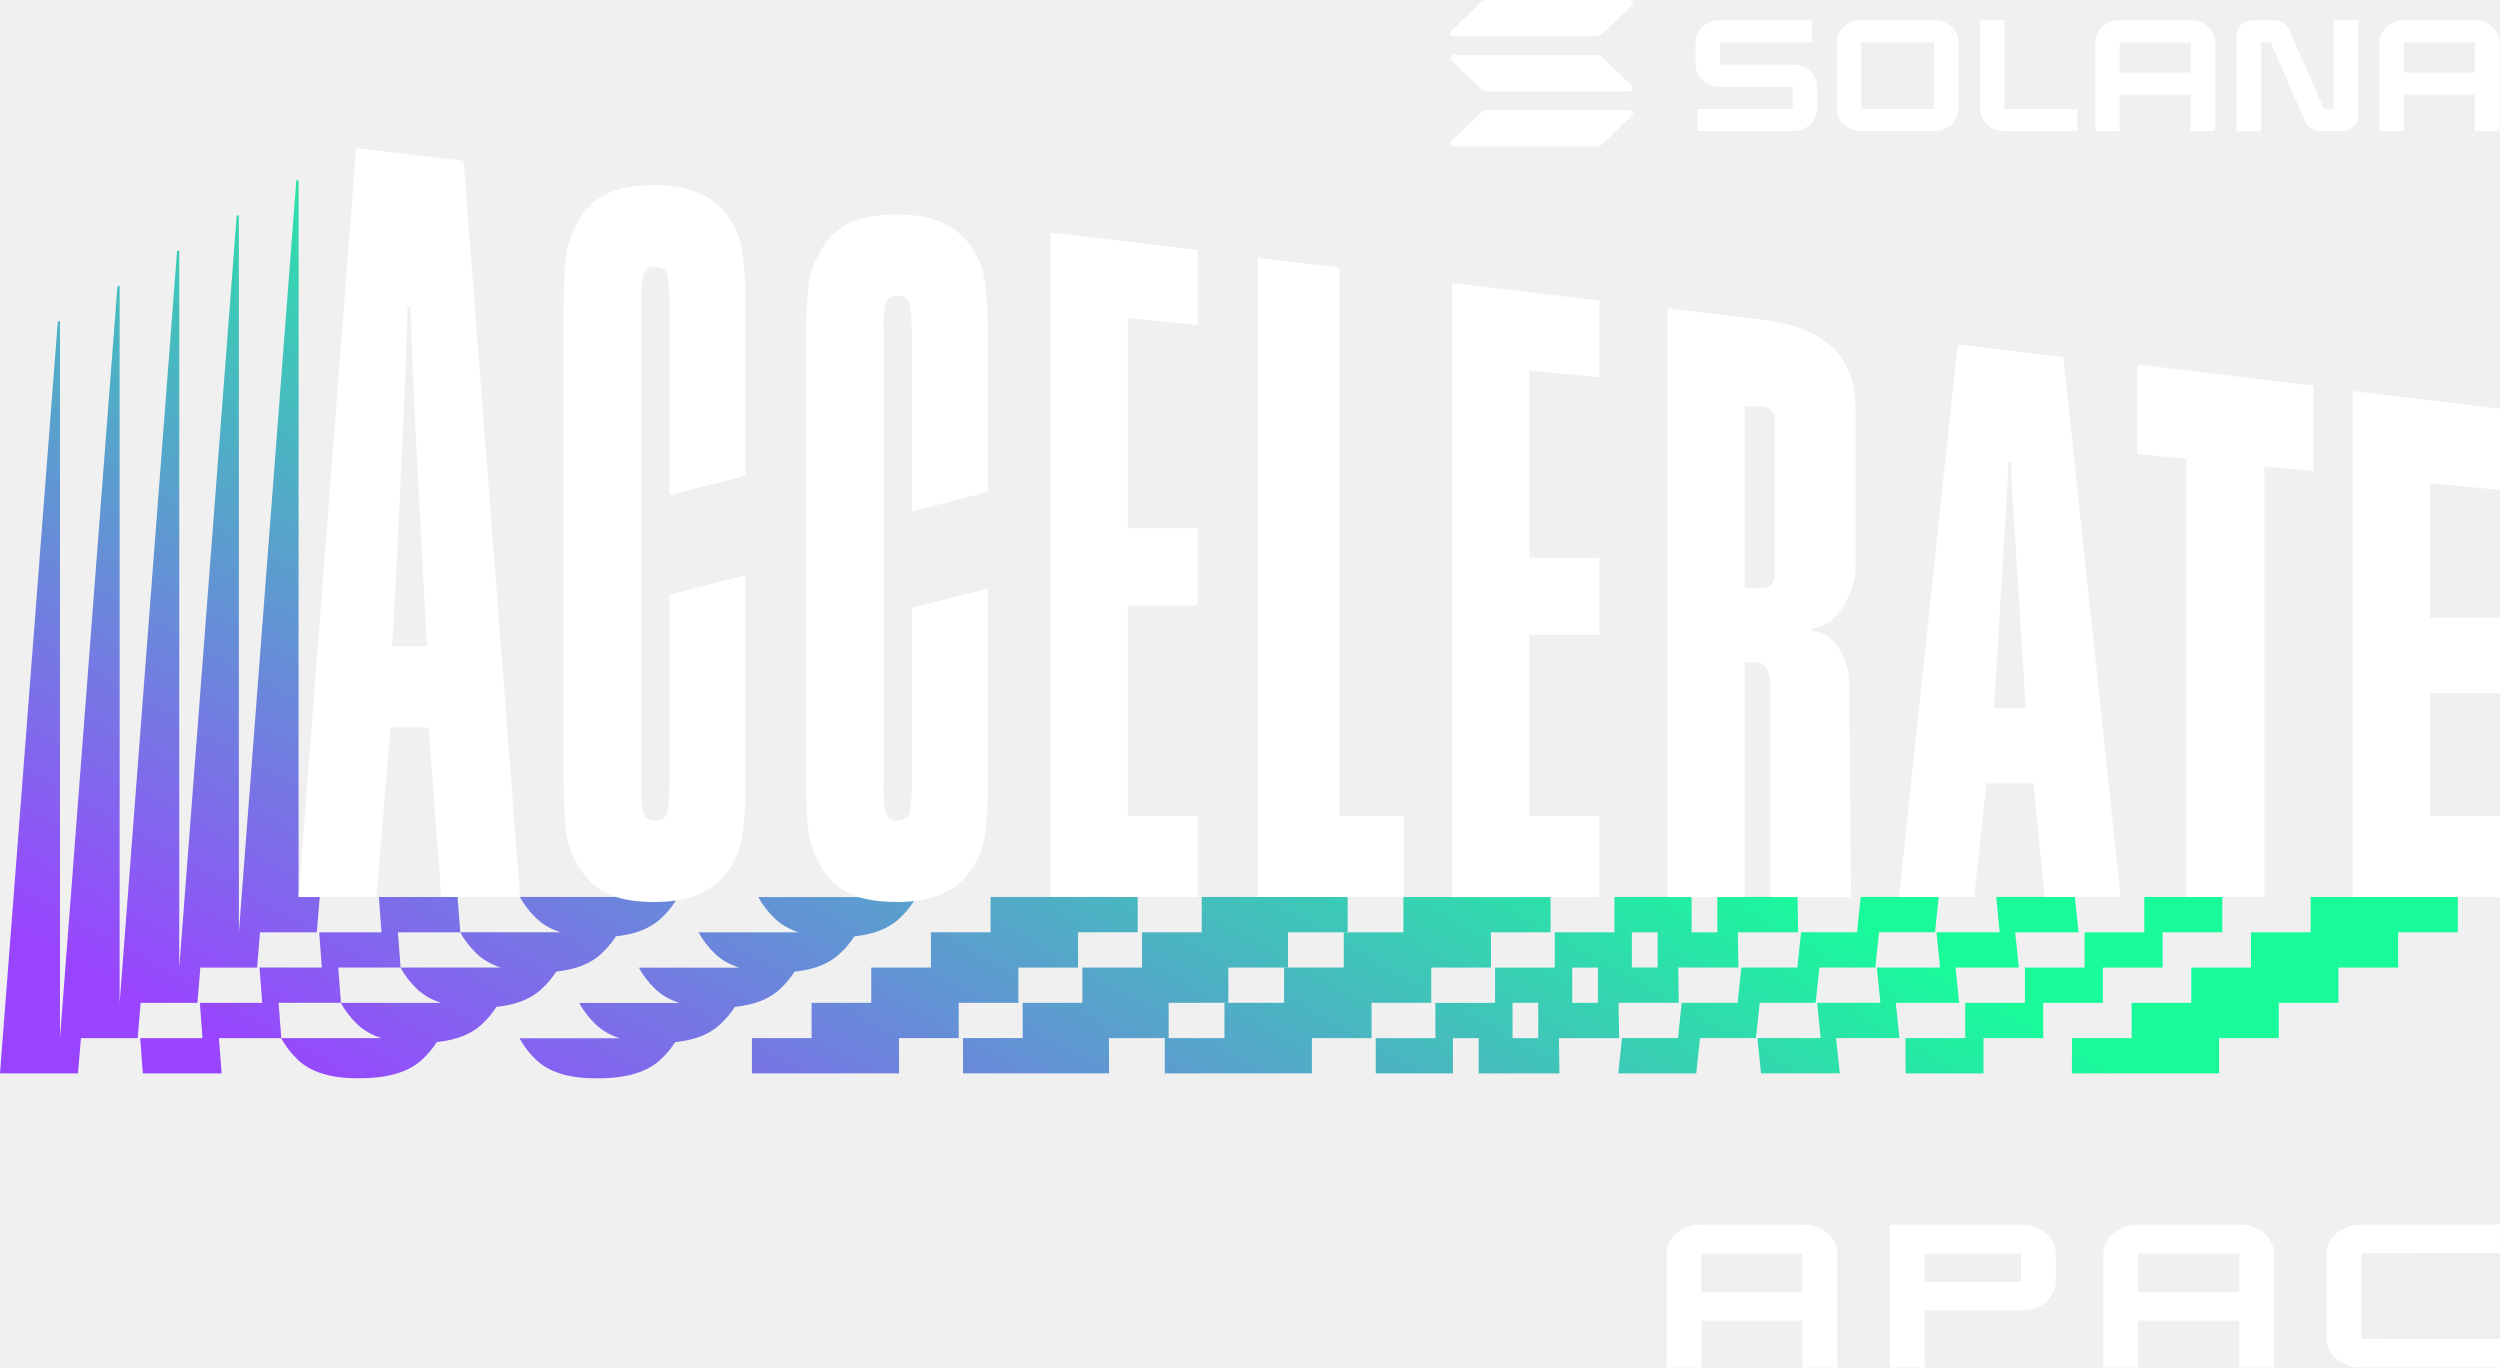
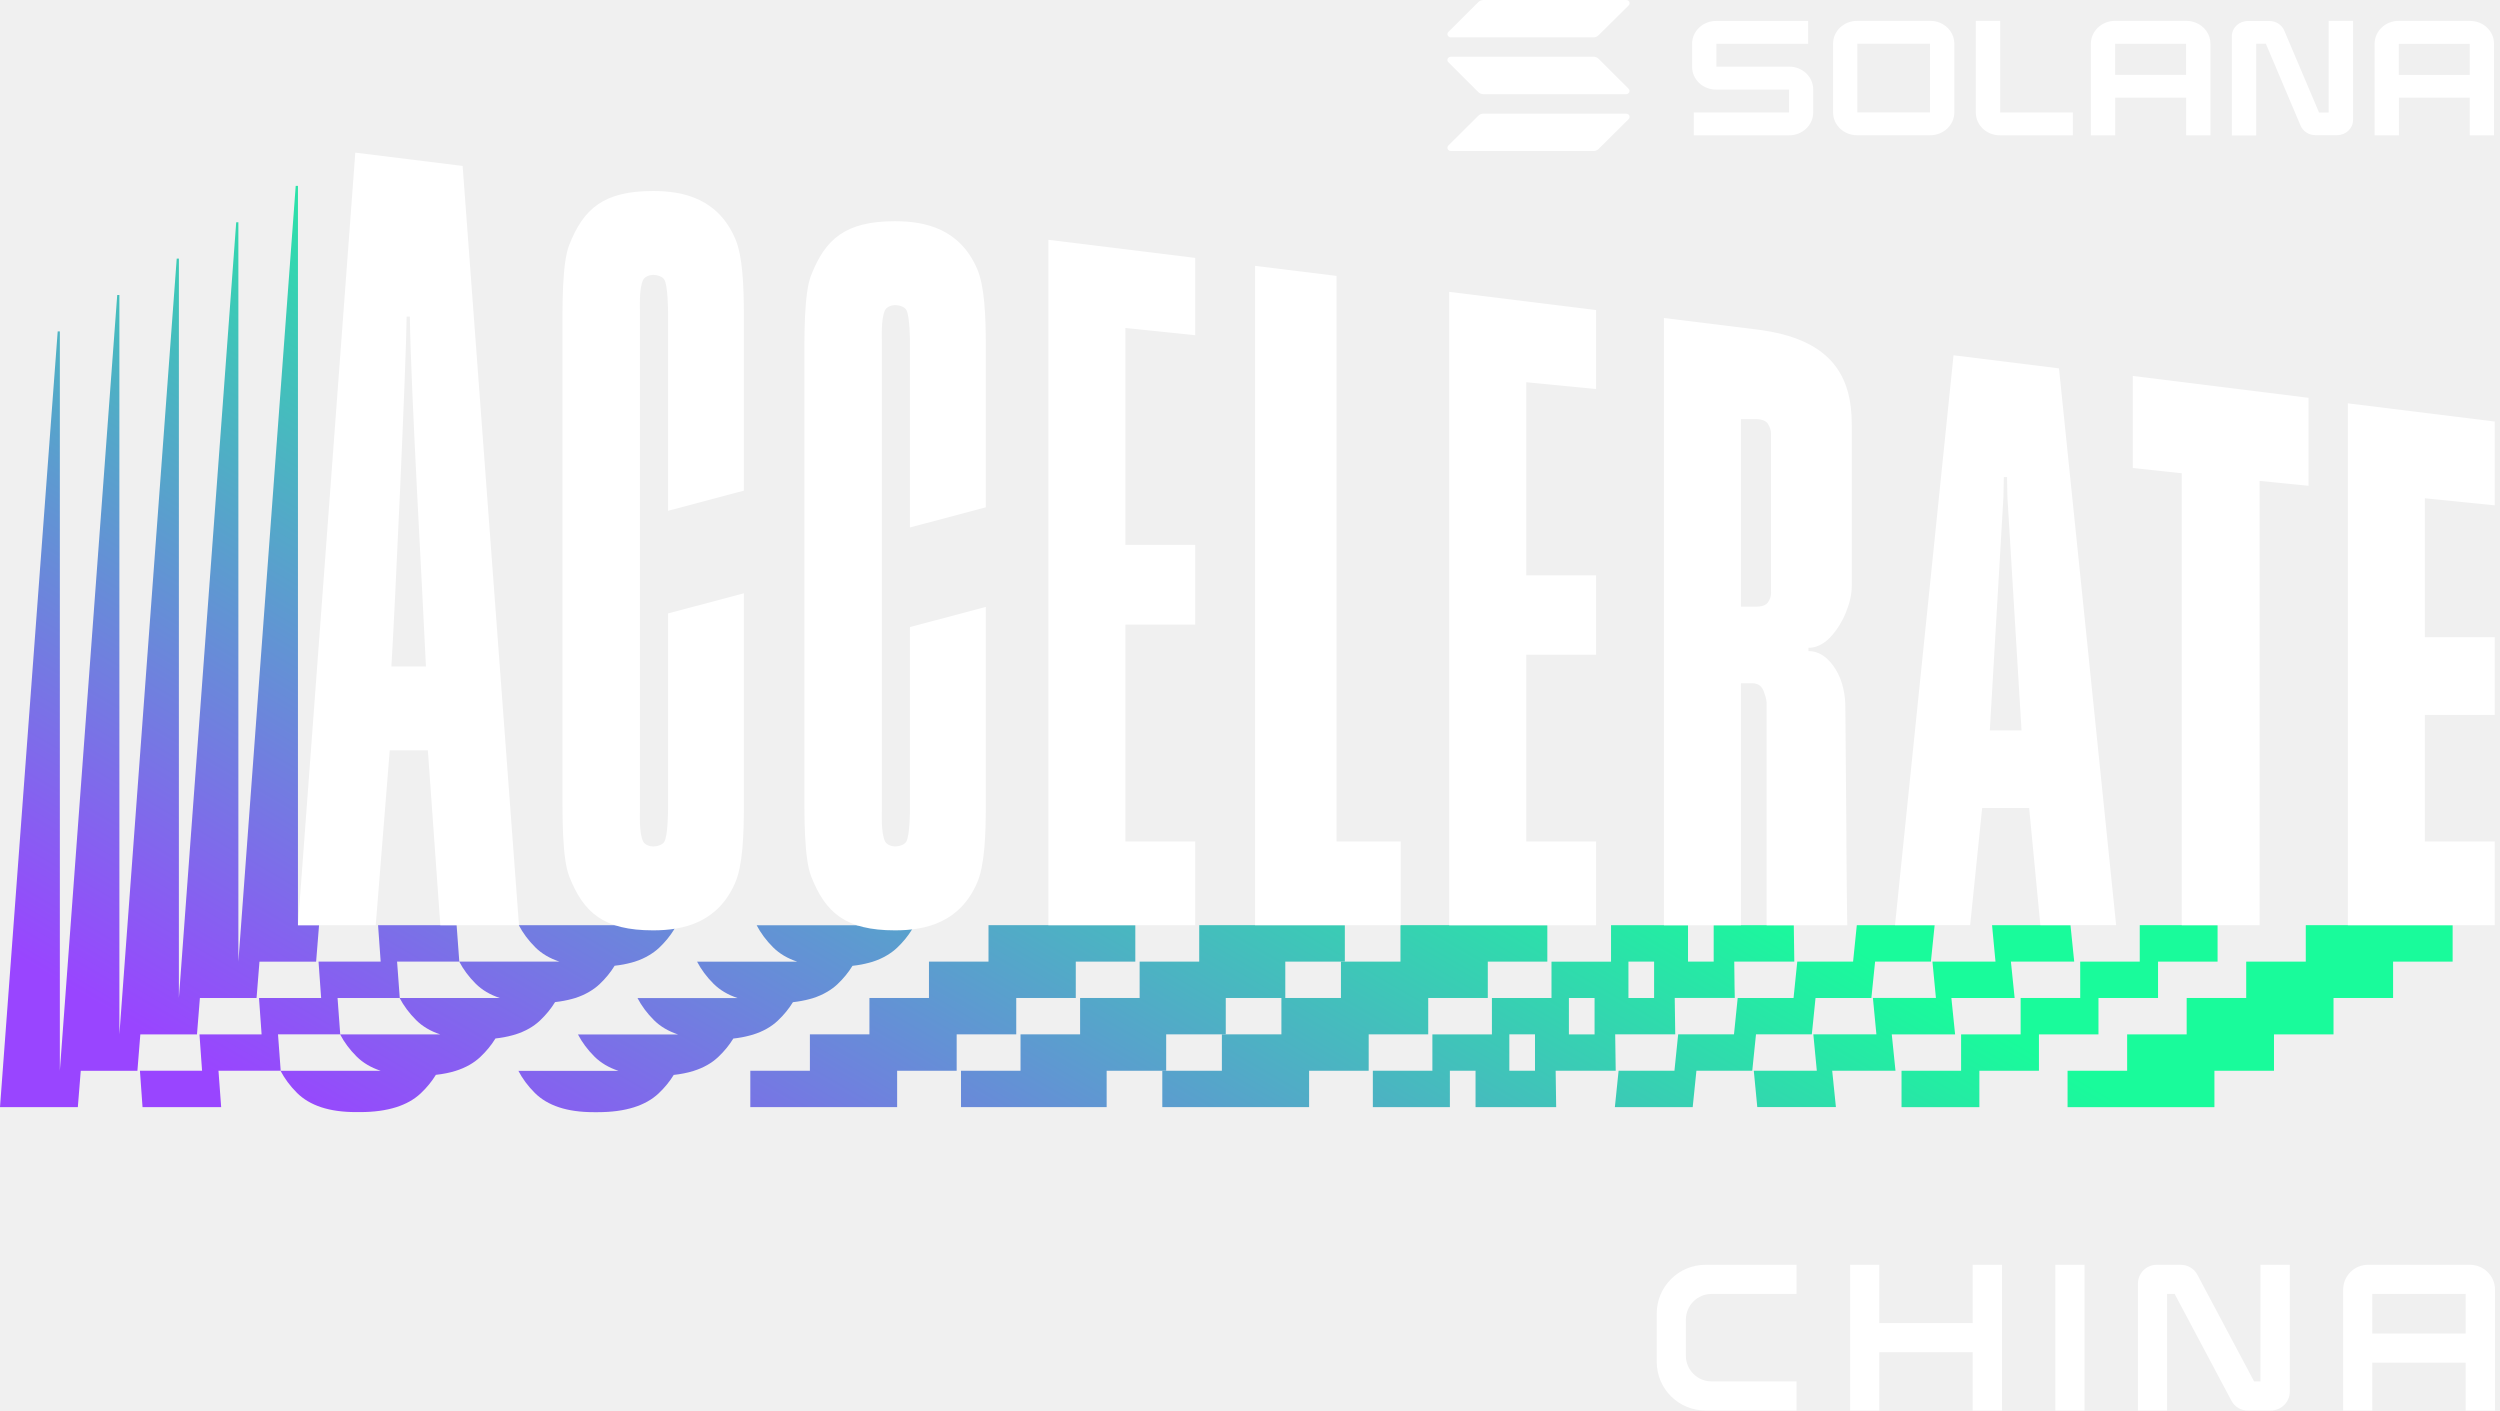
- <svg xmlns="http://www.w3.org/2000/svg" preserveAspectRatio="none" overflow="visible" style="display: block;" width="187.477" height="102.555" viewBox="0 0 187.477 102.555" fill="none">
-   <g id="Group 1597878723">
-     <g id="Group 8">
-       <path id="Mark" d="M122.393 8.658L120.13 10.831C120.031 10.925 119.893 10.98 119.749 10.98H109.028C108.885 10.98 108.768 10.87 108.768 10.742C108.768 10.682 108.796 10.627 108.84 10.583L111.097 8.41C111.197 8.316 111.335 8.261 111.479 8.261H122.199C122.343 8.261 122.465 8.36 122.465 8.489C122.465 8.549 122.443 8.608 122.393 8.653M120.13 4.272C120.031 4.178 119.893 4.124 119.749 4.124H109.028C108.885 4.128 108.768 4.233 108.768 4.362C108.768 4.421 108.796 4.476 108.84 4.52L111.097 6.698C111.197 6.793 111.335 6.847 111.479 6.847H122.199C122.343 6.847 122.459 6.738 122.459 6.609C122.459 6.549 122.432 6.495 122.387 6.45L120.13 4.272ZM109.028 2.715H119.743C119.887 2.715 120.025 2.66 120.125 2.566L122.393 0.393C122.492 0.299 122.487 0.15 122.382 0.06C122.371 0.051 122.36 0.041 122.343 0.036C122.299 0.011 122.249 -0.004 122.199 0.001H111.479C111.335 0.001 111.197 0.056 111.097 0.15L108.84 2.323C108.741 2.417 108.746 2.566 108.857 2.655C108.907 2.695 108.968 2.72 109.034 2.72" fill="white" />
-       <path id="Logotype" d="M134.461 4.844H128.987V3.182H135.881V1.52H128.965C127.973 1.52 127.165 2.256 127.16 3.172V4.858C127.16 5.775 127.973 6.515 128.965 6.511H134.445V8.173H127.287V9.835H134.455C135.448 9.835 136.256 9.099 136.261 8.182V6.496C136.261 5.58 135.448 4.839 134.455 4.844M145.055 1.515H139.565C138.573 1.51 137.76 2.246 137.755 3.162V8.177C137.755 9.094 138.568 9.835 139.56 9.83C139.56 9.83 139.56 9.83 139.565 9.83H145.055C146.048 9.83 146.861 9.094 146.866 8.177V3.167C146.866 2.495 146.423 1.89 145.747 1.637C145.531 1.554 145.293 1.515 145.055 1.515ZM145.04 8.168H139.576V3.177H145.04V8.168ZM164.297 1.515H158.939C157.947 1.515 157.139 2.251 157.128 3.167V9.835H158.955V7.1H164.286V9.835H166.113V3.167C166.113 2.495 165.664 1.885 164.983 1.637C164.762 1.554 164.529 1.515 164.292 1.515H164.297ZM164.281 5.438H158.95V3.182H164.281V5.438ZM185.618 1.515H180.26C179.268 1.51 178.46 2.251 178.45 3.167V9.835H180.276V7.1H185.597V9.835H187.424V3.167C187.424 2.729 187.229 2.305 186.891 1.997C186.553 1.686 186.094 1.515 185.618 1.52M185.597 5.443H180.266V3.187H185.597V5.443ZM175.003 8.177H174.274L171.661 2.222C171.482 1.803 171.038 1.525 170.547 1.525H168.927C168.267 1.525 167.723 2.012 167.723 2.626V9.844H169.55V3.177H170.278L172.886 9.133C173.071 9.552 173.514 9.825 174.005 9.825H175.626C176.285 9.825 176.829 9.337 176.829 8.723V1.515H174.997V8.168L175.003 8.177ZM150.308 1.515H148.481V8.182C148.481 9.099 149.294 9.839 150.287 9.835C150.287 9.835 150.292 9.835 150.297 9.835H155.777V8.173H150.313V1.515H150.308Z" fill="white" />
-     </g>
-     <path id="Vector" d="M187.469 93.97V91.84H177.06C175.65 91.84 174.484 92.783 174.484 93.962V100.418C174.484 101.597 175.641 102.555 177.06 102.548H187.477V100.418L177.086 100.403V93.977L187.477 93.962L187.469 93.97ZM135.202 91.84H127.57C126.151 91.84 125.002 92.791 124.985 93.97V102.555H127.587V99.034H135.176V102.555H137.778V93.97C137.778 93.407 137.5 92.859 137.021 92.464C136.534 92.061 135.881 91.84 135.202 91.84ZM135.176 96.897H127.578V93.993H135.176V96.897ZM167.955 91.84H160.323C158.913 91.84 157.755 92.791 157.738 93.97V102.555H160.34V99.034H167.92V102.555H170.522V93.97C170.522 93.407 170.244 92.859 169.765 92.464C169.286 92.061 168.634 91.84 167.955 91.84ZM167.929 96.897H160.331V93.993H167.929V96.897ZM151.583 91.84H144.316H141.731V102.548H144.342L144.316 98.266H151.583C153.001 98.266 154.159 97.316 154.159 96.137V93.97C154.159 92.791 153.001 91.84 151.583 91.84ZM151.557 96.129H144.316V93.993H151.557V96.129Z" fill="white" />
-     <g id="Group 1597878722">
-       <g id="Vector_2">
-         <path d="M46.512 67.264H38.987C39.294 67.832 39.703 68.367 40.223 68.87C40.702 69.332 41.306 69.676 42.035 69.911H34.51C34.817 70.479 35.226 71.014 35.746 71.517C36.225 71.979 36.83 72.323 37.558 72.558H30.033C30.34 73.126 30.749 73.661 31.27 74.164C31.748 74.626 32.353 74.97 33.081 75.205H25.559C25.866 75.773 26.275 76.308 26.796 76.811C27.274 77.273 27.879 77.617 28.607 77.852H21.082C21.389 78.42 21.798 78.955 22.319 79.458C22.797 79.92 23.402 80.264 24.13 80.499C24.873 80.737 25.745 80.855 26.75 80.855H27.051C28.095 80.855 29.004 80.734 29.771 80.499C30.511 80.273 31.128 79.937 31.619 79.49C32.082 79.067 32.458 78.617 32.756 78.146C33.3 78.087 33.8 77.993 34.248 77.855C34.988 77.629 35.605 77.293 36.095 76.846C36.559 76.423 36.935 75.973 37.233 75.502C37.69 75.455 38.111 75.376 38.502 75.273C38.578 75.252 38.656 75.235 38.728 75.211C39.468 74.985 40.085 74.649 40.575 74.202C41.039 73.779 41.415 73.329 41.713 72.858C42.17 72.808 42.591 72.732 42.982 72.629C43.058 72.608 43.136 72.591 43.208 72.567C43.608 72.444 43.972 72.288 44.297 72.1C44.574 71.941 44.83 71.761 45.052 71.558C45.516 71.135 45.892 70.685 46.19 70.214C46.647 70.167 47.068 70.088 47.459 69.985C47.535 69.964 47.613 69.947 47.685 69.923C48.085 69.8 48.449 69.644 48.771 69.456C49.048 69.297 49.304 69.117 49.526 68.914C49.99 68.491 50.366 68.041 50.664 67.57C50.748 67.414 50.769 67.276 50.769 67.276H46.496C46.496 67.276 46.506 67.279 46.509 67.282L46.512 67.264Z" fill="url(#paint0_linear_0_60)" />
-         <path d="M22.222 13.511C20.85 31.546 19.298 51.853 17.914 69.914V16.158H17.751C16.566 31.719 14.625 57.086 13.443 72.564V18.802H13.28C12.411 30.228 9.847 63.735 8.972 75.205V21.446H8.809L4.498 77.846V24.093H4.336L0 80.496H5.849L6.069 77.852H10.326C10.38 77.205 10.491 75.861 10.546 75.208H14.803C14.857 74.561 14.968 73.217 15.023 72.561H19.28C19.334 71.914 19.445 70.57 19.499 69.917H23.757C23.811 69.27 23.922 67.92 23.976 67.267H22.391V13.511H22.222Z" fill="url(#paint1_linear_0_60)" />
-         <path d="M28.411 67.264L28.607 69.914H23.937L24.133 72.558H19.463L19.659 75.205H14.989L15.185 77.849H10.515L10.711 80.493H16.62L16.419 77.849H21.094L20.892 75.202H25.568C25.523 74.599 25.415 73.173 25.366 72.558H30.042C29.997 71.955 29.889 70.529 29.84 69.914H34.516C34.471 69.311 34.314 67.267 34.314 67.267H28.411V67.264Z" fill="url(#paint2_linear_0_60)" />
-         <path d="M139.538 67.264L139.258 69.911H135.064L134.784 72.558H130.587L130.307 75.202H126.113L125.833 77.846H121.636L121.356 80.493H127.205L127.485 77.846H131.682L131.742 77.27L131.962 75.202H136.156L136.219 74.626L136.436 72.558H140.633L140.693 71.979L140.913 69.911H145.107L145.167 69.335L145.387 67.264H139.538Z" fill="url(#paint3_linear_0_60)" />
-         <path d="M149.701 67.264L149.894 69.25L149.96 69.911H145.221L145.483 72.555H140.747L141.009 75.199H136.27L136.532 77.846H131.796L132.058 80.49H137.967L137.687 77.846H142.444L142.164 75.199L142.167 75.205H146.924L146.644 72.558H151.398L151.118 69.914H155.875L155.595 67.264H149.701Z" fill="url(#paint4_linear_0_60)" />
-         <path d="M64.386 67.27H56.861C57.168 67.838 57.578 68.373 58.098 68.876C58.577 69.338 59.181 69.682 59.909 69.917H52.385C52.691 70.485 53.101 71.02 53.621 71.523C54.099 71.985 54.704 72.329 55.432 72.564H47.908C48.215 73.132 48.624 73.667 49.144 74.17C49.623 74.632 50.227 74.976 50.955 75.211H43.434C43.741 75.779 44.15 76.314 44.67 76.817C45.149 77.279 45.753 77.623 46.481 77.858H38.957C39.264 78.426 39.673 78.961 40.193 79.464C40.672 79.926 41.276 80.27 42.005 80.505C42.748 80.743 43.62 80.861 44.625 80.861H44.926C45.97 80.861 46.879 80.74 47.646 80.505C48.386 80.278 49.003 79.943 49.493 79.496C49.956 79.073 50.333 78.623 50.63 78.152C51.175 78.093 51.675 77.999 52.123 77.861C52.863 77.635 53.48 77.299 53.97 76.852C54.434 76.429 54.81 75.979 55.107 75.508C55.565 75.461 55.986 75.382 56.377 75.279C56.452 75.258 56.531 75.24 56.603 75.217C57.343 74.99 57.96 74.655 58.45 74.208C58.913 73.785 59.289 73.335 59.587 72.864C60.045 72.814 60.466 72.738 60.857 72.635C60.932 72.614 61.011 72.597 61.083 72.573C61.483 72.45 61.847 72.294 62.172 72.105C62.449 71.947 62.704 71.767 62.927 71.564C63.39 71.141 63.767 70.691 64.064 70.22C64.522 70.173 64.943 70.094 65.334 69.991C65.409 69.97 65.487 69.953 65.56 69.929C65.96 69.805 66.324 69.65 66.646 69.461C66.923 69.303 67.178 69.123 67.401 68.92C67.864 68.497 68.24 68.047 68.538 67.576C68.623 67.42 68.644 67.282 68.644 67.282H64.371C64.371 67.282 64.38 67.285 64.383 67.288L64.386 67.27Z" fill="url(#paint5_linear_0_60)" />
-         <path d="M74.285 67.264V69.914H69.811V72.558H65.337V75.202H60.863V77.849H56.386V80.493H67.419V77.849H71.893V75.202H76.37V72.558H80.844V69.914H85.318V67.264H74.282H74.285Z" fill="url(#paint6_linear_0_60)" />
-         <path d="M90.12 67.264V69.914H85.643V72.558H81.169V75.202H76.692V77.849H72.218V80.493H83.164V77.849H87.638V75.202H92.115V72.558H96.588V69.914H101.062V67.264H90.117H90.12Z" fill="url(#paint7_linear_0_60)" />
-         <path d="M105.244 67.264V69.914H100.771V72.558H96.297V75.202H91.823V77.849H87.346V80.493H98.379V77.849H102.856V75.202H107.33V72.558H111.806V69.914H116.28V67.264H105.244Z" fill="url(#paint8_linear_0_60)" />
-         <path d="M160.8 67.264V69.914H156.326V72.558H151.849V75.205H147.375V77.849H142.898V80.496H148.747V77.849H153.224V75.205H157.698V72.558H162.175V69.914H166.649V67.264H160.8Z" fill="url(#paint9_linear_0_60)" />
-         <path d="M173.277 67.264V69.914H168.8V72.558H164.326V75.205H159.853V77.849H155.376V80.496H166.411V77.849H170.888V75.205H175.362V72.558H179.839V69.914H184.313V67.264H173.277Z" fill="url(#paint10_linear_0_60)" />
-         <path d="M130.352 71.944C130.343 71.482 130.337 70.805 130.328 69.914H134.841L134.802 67.264H128.782V69.914H126.853V67.264H121.067V69.917H116.593V72.561H112.116V75.205H107.642V77.849H103.168V80.493H108.957V77.849H110.886V80.493H116.945C116.933 80.17 116.921 79.284 116.906 77.849H121.419C121.407 77.52 121.395 76.638 121.38 75.199H125.893C125.881 74.876 125.869 73.991 125.854 72.555H130.367C130.364 72.432 130.358 72.223 130.355 71.938L130.352 71.944ZM115.354 77.849H113.425V75.202H115.354V77.849ZM119.831 75.205H117.902V72.561H119.831V75.205ZM124.305 72.558H122.376V69.914H124.305V72.558Z" fill="url(#paint11_linear_0_60)" />
-       </g>
-       <g id="Vector_3">
-         <path d="M84.575 61.178V45.411H89.82V39.615H84.575V23.848L89.82 24.372V18.751L78.784 17.436V67.268H89.82V61.178H84.575Z" fill="white" />
-         <path d="M100.441 61.178V20.06L94.317 19.331V67.268H105.265V61.178H100.441Z" fill="white" />
-         <path d="M114.697 47.602H119.943V41.832H114.697V27.79L119.943 28.285V22.544L108.904 21.22V67.27H119.943V61.181H114.697V47.602Z" fill="white" />
-         <path d="M169.808 34.963L173.486 35.321V28.924L160.277 27.333V34.026L163.958 34.41V67.268H169.808V34.963Z" fill="white" />
-         <path d="M187.477 61.178H182.229V51.981H187.477V46.328H182.229V36.229L187.477 36.741V30.649L176.438 29.325V67.268H187.477V61.178Z" fill="white" />
-         <path d="M74.083 36.885V25.212C74.083 22.969 73.99 20.804 73.436 19.559C72.148 16.666 69.593 16.083 67.267 16.083C63.541 16.083 62.027 17.366 60.953 20.019C60.414 21.349 60.45 24.477 60.45 26.241V57.485C60.45 59.248 60.417 62.379 60.953 63.706C62.027 66.36 63.541 67.642 67.267 67.642C69.59 67.642 72.148 67.06 73.436 64.166C73.99 62.924 74.083 60.756 74.083 58.513V44.125L68.383 45.59V58.888C68.383 58.888 68.38 60.753 68.103 61.199C67.959 61.433 67.543 61.541 67.267 61.541C67.014 61.541 66.653 61.427 66.52 61.19C66.186 60.607 66.273 58.937 66.273 58.937V24.785C66.273 24.785 66.186 23.115 66.52 22.532C66.656 22.298 67.014 22.181 67.267 22.181C67.543 22.181 67.959 22.292 68.103 22.524C68.38 22.969 68.383 24.835 68.383 24.835V38.349L74.083 36.885Z" fill="white" />
-         <path d="M55.903 35.672V23.016C55.903 20.772 55.809 18.608 55.255 17.363C53.967 14.469 51.412 13.886 49.086 13.886C45.36 13.886 43.846 15.169 42.772 17.823C42.233 19.152 42.269 22.28 42.269 24.044V57.485C42.269 59.248 42.236 62.379 42.772 63.706C43.846 66.36 45.36 67.642 49.086 67.642C51.409 67.642 53.967 67.06 55.255 64.166C55.809 62.924 55.903 60.756 55.903 58.513V43.135L50.202 44.6V58.891C50.202 58.891 50.199 60.756 49.922 61.202C49.778 61.436 49.363 61.544 49.086 61.544C48.833 61.544 48.472 61.43 48.34 61.193C48.005 60.61 48.093 58.94 48.093 58.94V22.588C48.093 22.588 48.005 20.919 48.34 20.336C48.475 20.101 48.833 19.984 49.086 19.984C49.363 19.984 49.778 20.096 49.922 20.327C50.199 20.772 50.202 22.638 50.202 22.638V37.137L55.903 35.672Z" fill="white" />
-         <path d="M26.701 11.098C25.325 29.079 23.775 49.26 22.391 67.268H28.236C28.546 63.551 28.982 58.261 29.289 54.553H32.154C32.323 56.84 32.925 65.024 33.09 67.268H39.001C37.68 50.033 36.084 29.313 34.766 12.064L26.698 11.098H26.701ZM29.412 48.457C29.653 44.84 30.529 26.358 30.559 23.019H30.8C30.869 28.2 31.76 43.088 32.01 48.457H29.412Z" fill="white" />
-         <path d="M138.756 61.008C138.756 60.8 138.756 60.587 138.753 60.367C138.729 57.042 138.705 54.421 138.686 52.493C138.683 52.086 138.68 51.706 138.674 51.357C138.674 50.918 138.623 50.505 138.533 50.109C138.473 49.846 138.398 49.591 138.298 49.348C138.16 49.011 137.991 48.715 137.802 48.452C137.648 48.238 137.477 48.047 137.29 47.883C137.176 47.784 137.058 47.702 136.938 47.628C136.613 47.432 136.27 47.336 135.903 47.336V47.098C136.3 47.098 136.676 46.981 137.034 46.753C137.2 46.644 137.359 46.518 137.519 46.36C137.669 46.208 137.811 46.044 137.94 45.874C138.057 45.724 138.166 45.563 138.268 45.399C138.34 45.282 138.416 45.159 138.482 45.03C138.563 44.878 138.638 44.72 138.708 44.556C139.008 43.847 139.159 43.194 139.159 42.605V30.863C139.159 27.36 137.672 24.636 132.035 23.959L125.044 23.121V67.27H130.831V49.676H131.674C131.737 49.676 131.795 49.682 131.852 49.688C132.132 49.728 132.336 49.866 132.472 50.109C132.493 50.15 132.514 50.191 132.532 50.235C132.547 50.273 132.556 50.303 132.571 50.341C132.694 50.666 132.761 50.929 132.761 51.126V67.27H138.822C138.819 67.147 138.813 66.939 138.81 66.661C138.795 65.701 138.774 63.817 138.753 61.014L138.756 61.008ZM133.095 43.103C133.095 43.34 133.019 43.566 132.869 43.783C132.718 43.999 132.412 44.108 131.948 44.108H130.831V30.473H131.918C132.402 30.473 132.718 30.59 132.866 30.828C133.016 31.065 133.092 31.302 133.092 31.536V43.1L133.095 43.103Z" fill="white" />
-         <path d="M157.018 48.296L154.73 26.782L146.806 25.831L142.752 64.016L142.722 64.309L142.409 67.262H148.055L148.958 58.744H152.488L153.331 67.262H159.025L157.015 48.29L157.018 48.296ZM149.533 53.103L150.556 36.135L150.586 34.685H150.827L150.854 36.117L151.916 53.103H149.53H149.533Z" fill="white" />
-       </g>
-     </g>
-   </g>
+ <svg xmlns="http://www.w3.org/2000/svg" width="475" height="268" viewBox="0 0 475 268" fill="none">
+   <path d="M309.447 22.628L303.727 28.306C303.475 28.553 303.125 28.695 302.762 28.695H275.657C275.294 28.695 275 28.41 275 28.073C275 27.917 275.07 27.775 275.182 27.658L280.888 21.98C281.14 21.733 281.489 21.591 281.853 21.591H308.957C309.321 21.591 309.628 21.85 309.628 22.187C309.628 22.343 309.573 22.498 309.447 22.615M303.727 11.168C303.475 10.921 303.125 10.779 302.762 10.779H275.657C275.294 10.792 275 11.064 275 11.401C275 11.557 275.07 11.699 275.182 11.816L280.888 17.507C281.14 17.753 281.489 17.896 281.853 17.896H308.957C309.321 17.896 309.614 17.611 309.614 17.274C309.614 17.118 309.545 16.976 309.433 16.859L303.727 11.168ZM275.657 7.097H302.748C303.111 7.097 303.461 6.954 303.713 6.708L309.447 1.03C309.698 0.783 309.684 0.394 309.419 0.161C309.391 0.135 309.363 0.109 309.321 0.096C309.209 0.031 309.083 -0.007 308.957 0.006H281.853C281.489 0.006 281.14 0.148 280.888 0.394L275.182 6.073C274.93 6.319 274.944 6.708 275.224 6.941C275.35 7.045 275.503 7.11 275.671 7.11" fill="white" />
+   <path d="M339.957 12.665H326.117V8.322H343.548V3.979H326.064C323.554 3.979 321.512 5.902 321.499 8.297V12.704C321.499 15.098 323.554 17.034 326.064 17.021H339.917V21.364H321.819V25.707H339.944C342.453 25.707 344.495 23.784 344.509 21.39V16.983C344.509 14.588 342.453 12.653 339.944 12.665M366.744 3.966H352.864C350.354 3.954 348.299 5.877 348.286 8.271V21.377C348.286 23.771 350.341 25.707 352.85 25.695C352.85 25.695 352.85 25.695 352.864 25.695H366.744C369.253 25.695 371.309 23.771 371.322 21.377V8.284C371.322 6.526 370.201 4.947 368.493 4.285C367.945 4.068 367.345 3.966 366.744 3.966ZM366.704 21.352H352.89V8.309H366.704V21.352ZM415.393 3.966H401.846C399.337 3.966 397.295 5.89 397.268 8.284V25.707H401.886V18.562H415.366V25.707H419.984V8.284C419.984 6.526 418.849 4.934 417.128 4.285C416.567 4.068 415.98 3.966 415.379 3.966H415.393ZM415.353 14.219H401.873V8.322H415.353V14.219ZM469.3 3.966H455.753C453.244 3.954 451.202 5.89 451.175 8.284V25.707H455.793V18.562H469.246V25.707H473.864V8.284C473.864 7.138 473.371 6.03 472.516 5.227C471.662 4.412 470.501 3.966 469.3 3.979M469.246 14.232H455.766V8.335H469.246V14.232ZM442.46 21.377H440.618L434.011 5.813C433.557 4.718 432.436 3.992 431.195 3.992H427.098C425.429 3.992 424.055 5.266 424.055 6.87V25.733H428.673V8.309H430.514L437.108 23.873C437.575 24.969 438.696 25.682 439.937 25.682H444.035C445.703 25.682 447.078 24.408 447.078 22.803V3.966H442.446V21.352L442.46 21.377ZM380.024 3.966H375.406V21.39C375.406 23.784 377.462 25.72 379.971 25.707C379.971 25.707 379.984 25.707 379.997 25.707H393.851V21.364H380.037V3.966H380.024Z" fill="white" />
+   <path d="M117.595 175.783H98.57C99.346 177.266 100.381 178.665 101.697 179.979C102.906 181.186 104.435 182.085 106.276 182.7H87.251C88.027 184.183 89.062 185.582 90.378 186.896C91.587 188.103 93.116 189.002 94.957 189.617H75.932C76.708 191.1 77.743 192.499 79.059 193.813C80.268 195.02 81.797 195.919 83.638 196.534H64.621C65.397 198.017 66.431 199.416 67.747 200.73C68.957 201.937 70.486 202.836 72.327 203.451H53.302C54.078 204.934 55.112 206.333 56.428 207.647C57.638 208.854 59.167 209.753 61.008 210.368C62.886 210.99 65.092 211.298 67.633 211.298H68.394C71.033 211.298 73.331 210.983 75.27 210.368C77.142 209.776 78.701 208.9 79.941 207.732C81.113 206.625 82.064 205.449 82.817 204.219C84.193 204.066 85.456 203.82 86.59 203.458C88.461 202.867 90.02 201.991 91.26 200.822C92.432 199.716 93.383 198.54 94.136 197.31C95.292 197.187 96.357 196.98 97.346 196.711C97.536 196.657 97.734 196.611 97.916 196.549C99.788 195.957 101.347 195.081 102.587 193.913C103.758 192.806 104.709 191.63 105.462 190.401C106.619 190.27 107.684 190.07 108.672 189.801C108.863 189.747 109.06 189.701 109.243 189.64C110.255 189.317 111.175 188.91 111.997 188.418C112.697 188.003 113.343 187.534 113.906 187.004C115.078 185.897 116.028 184.721 116.781 183.491C117.938 183.368 119.003 183.161 119.992 182.892C120.182 182.838 120.38 182.792 120.562 182.73C121.574 182.408 122.494 182 123.308 181.508C124.008 181.093 124.655 180.625 125.218 180.094C126.389 178.988 127.34 177.812 128.093 176.582C128.306 176.175 128.359 175.813 128.359 175.813H117.557C117.557 175.813 117.58 175.821 117.588 175.829L117.595 175.783Z" fill="url(#paint0_linear_251_33)" />
+   <path d="M56.185 35.313C52.716 82.441 48.791 135.51 45.292 182.707V42.23H44.881C41.884 82.895 36.977 149.183 33.988 189.632V49.139H33.577C31.378 78.998 24.898 166.56 22.684 196.534V56.049H22.273L11.372 203.435V62.966H10.962L0 210.36H14.788L15.343 203.451H26.107C26.244 201.76 26.525 198.248 26.662 196.541H37.426C37.563 194.851 37.844 191.338 37.981 189.624H48.745C48.882 187.934 49.163 184.421 49.3 182.715H60.064C60.201 181.024 60.483 177.497 60.62 175.79H56.611V35.313H56.185Z" fill="url(#paint1_linear_251_33)" />
+   <path d="M71.832 175.783L72.327 182.707H60.521L61.015 189.617H49.209L49.704 196.534H37.898L38.392 203.443H26.586L27.081 210.352H42.021L41.511 203.443H53.332L52.822 196.526H64.644C64.529 194.951 64.256 191.223 64.134 189.617H75.955C75.841 188.041 75.567 184.314 75.445 182.707H87.267C87.153 181.132 86.757 175.79 86.757 175.79H71.832V175.783Z" fill="url(#paint2_linear_251_33)" />
+   <path d="M352.794 175.783L352.086 182.7H341.482L340.775 189.617H330.163L329.456 196.526H318.852L318.144 203.435H307.533L306.825 210.352H321.613L322.32 203.435H332.932L333.084 201.929L333.64 196.526H344.244L344.403 195.02L344.951 189.617H355.563L355.715 188.103L356.27 182.7H366.874L367.026 181.193L367.582 175.783H352.794Z" fill="url(#paint3_linear_251_33)" />
+   <path d="M378.49 175.783L378.977 180.97L379.144 182.7H367.163L367.825 189.609H355.852L356.514 196.518H344.533L345.195 203.435H333.221L333.883 210.345H348.823L348.116 203.435H360.142L359.435 196.518L359.442 196.534H371.469L370.761 189.617H382.78L382.073 182.707H394.099L393.392 175.783H378.49Z" fill="url(#paint4_linear_251_33)" />
+   <path d="M162.788 175.798H143.763C144.539 177.281 145.574 178.68 146.89 179.994C148.099 181.201 149.628 182.1 151.469 182.715H132.444C133.22 184.198 134.255 185.597 135.571 186.911C136.78 188.118 138.309 189.017 140.15 189.632H121.125C121.901 191.115 122.935 192.514 124.251 193.828C125.461 195.035 126.99 195.934 128.831 196.549H109.814C110.589 198.032 111.624 199.431 112.94 200.745C114.149 201.952 115.678 202.851 117.519 203.466H98.494C99.27 204.949 100.305 206.348 101.621 207.662C102.83 208.869 104.359 209.768 106.2 210.383C108.079 211.006 110.285 211.313 112.826 211.313H113.587C116.226 211.313 118.523 210.998 120.463 210.383C122.335 209.791 123.894 208.915 125.134 207.747C126.305 206.64 127.256 205.464 128.009 204.235C129.386 204.081 130.649 203.835 131.782 203.474C133.654 202.882 135.213 202.006 136.453 200.838C137.624 199.731 138.575 198.555 139.328 197.325C140.485 197.202 141.55 196.995 142.539 196.726C142.729 196.672 142.926 196.626 143.109 196.564C144.98 195.973 146.54 195.097 147.78 193.928C148.951 192.822 149.902 191.646 150.655 190.416C151.811 190.285 152.876 190.086 153.865 189.817C154.055 189.763 154.253 189.717 154.436 189.655C155.447 189.332 156.368 188.925 157.189 188.433C157.889 188.018 158.536 187.549 159.099 187.019C160.27 185.912 161.221 184.736 161.974 183.507C163.13 183.384 164.195 183.176 165.184 182.907C165.374 182.853 165.572 182.807 165.755 182.746C166.767 182.423 167.687 182.016 168.501 181.524C169.201 181.109 169.847 180.64 170.41 180.11C171.582 179.003 172.533 177.827 173.286 176.597C173.499 176.19 173.552 175.829 173.552 175.829H162.75C162.75 175.829 162.773 175.836 162.781 175.844L162.788 175.798Z" fill="url(#paint5_linear_251_33)" />
+   <path d="M187.815 175.783V182.707H176.503V189.617H165.192V196.526H153.88V203.443H142.561V210.352H170.456V203.443H181.767V196.526H193.087V189.617H204.398V182.707H215.71V175.783H187.807H187.815Z" fill="url(#paint6_linear_251_33)" />
+   <path d="M227.85 175.783V182.707H216.531V189.617H205.22V196.526H193.9V203.443H182.589V210.352H210.263V203.443H221.574V196.526H232.894V189.617H244.205V182.707H255.517V175.783H227.843H227.85Z" fill="url(#paint7_linear_251_33)" />
+   <path d="M266.09 175.783V182.707H254.779V189.617H243.467V196.526H232.156V203.443H220.837V210.352H248.731V203.443H260.05V196.526H271.362V189.617H282.681V182.707H293.992V175.783H266.09Z" fill="url(#paint8_linear_251_33)" />
+   <path d="M406.552 175.783V182.707H395.24V189.617H383.921V196.534H372.61V203.443H361.291V210.36H376.079V203.443H387.398V196.534H398.709V189.617H410.028V182.707H421.34V175.783H406.552Z" fill="url(#paint9_linear_251_33)" />
+   <path d="M438.098 175.783V182.707H426.779V189.617H415.467V196.534H404.156V203.443H392.837V210.36H420.739V203.443H432.058V196.534H443.369V189.617H454.689V182.707H466V175.783H438.098Z" fill="url(#paint10_linear_251_33)" />
+   <path d="M329.57 188.01C329.547 186.804 329.532 185.036 329.509 182.707H340.919L340.821 175.783H325.599V182.707H320.723V175.783H306.095V182.715H294.783V189.624H283.464V196.534H272.153V203.443H260.841V210.352H275.477V203.443H280.353V210.352H295.673C295.643 209.507 295.613 207.194 295.575 203.443H306.985C306.954 202.582 306.924 200.277 306.886 196.518H318.296C318.266 195.673 318.236 193.36 318.198 189.609H329.608C329.6 189.286 329.585 188.741 329.578 187.995L329.57 188.01ZM291.649 203.443H286.773V196.526H291.649V203.443ZM302.969 196.534H298.092V189.624H302.969V196.534ZM314.28 189.617H309.404V182.707H314.28V189.617Z" fill="url(#paint11_linear_251_33)" />
+   <path d="M213.83 159.875V118.672H227.093V103.524H213.83V62.321L227.093 63.691V49.003L199.19 45.566V175.788H227.093V159.875H213.83Z" fill="white" />
+   <path d="M253.945 159.875V52.424L238.461 50.518V175.788H266.143V159.875H253.945Z" fill="white" />
+   <path d="M289.99 124.397H303.252V109.318H289.99V72.624L303.252 73.917V58.915L275.342 55.455V175.795H303.252V159.882H289.99V124.397Z" fill="white" />
+   <path d="M429.327 91.369L438.625 92.303V75.586L405.229 71.43V88.92L414.535 89.922V175.788H429.327V91.369Z" fill="white" />
+   <path d="M474 159.875H460.73V135.84H474V121.068H460.73V94.676L474 96.015V80.094L446.09 76.635V175.788H474V159.875Z" fill="white" />
+   <path d="M187.305 96.39V65.888C187.305 60.025 187.069 54.368 185.669 51.115C182.412 43.553 175.952 42.03 170.07 42.03C160.65 42.03 156.823 45.382 154.107 52.317C152.744 55.792 152.836 63.967 152.836 68.575V150.223C152.836 154.83 152.752 163.013 154.107 166.48C156.823 173.415 160.65 176.767 170.07 176.767C175.945 176.767 182.412 175.244 185.669 167.682C187.069 164.436 187.305 158.772 187.305 152.909V115.312L172.893 119.139V153.889C172.893 153.889 172.886 158.765 172.186 159.928C171.82 160.54 170.77 160.824 170.07 160.824C169.431 160.824 168.518 160.525 168.183 159.905C167.339 158.382 167.559 154.019 167.559 154.019V64.77C167.559 64.77 167.339 60.408 168.183 58.884C168.526 58.272 169.431 57.966 170.07 57.966C170.77 57.966 171.82 58.257 172.186 58.861C172.886 60.025 172.893 64.901 172.893 64.901V100.217L187.305 96.39Z" fill="white" />
+   <path d="M141.338 93.221V60.147C141.338 54.284 141.103 48.628 139.703 45.375C136.446 37.812 129.986 36.289 124.104 36.289C114.684 36.289 110.856 39.642 108.14 46.576C106.778 50.051 106.869 58.226 106.869 62.834V150.223C106.869 154.83 106.786 163.013 108.14 166.48C110.856 173.415 114.684 176.767 124.104 176.767C129.978 176.767 136.446 175.244 139.703 167.682C141.103 164.436 141.338 158.772 141.338 152.909V112.724L126.927 116.551V153.897C126.927 153.897 126.919 158.772 126.219 159.936C125.854 160.548 124.804 160.831 124.104 160.831C123.465 160.831 122.552 160.533 122.217 159.913C121.372 158.39 121.593 154.027 121.593 154.027V59.03C121.593 59.03 121.372 54.667 122.217 53.144C122.559 52.531 123.465 52.225 124.104 52.225C124.804 52.225 125.854 52.516 126.219 53.121C126.919 54.284 126.927 59.16 126.927 59.16V97.049L141.338 93.221Z" fill="white" />
+   <path d="M67.507 29.002C64.03 75.992 60.111 128.729 56.611 175.788H71.388C72.172 166.074 73.275 152.251 74.051 142.561H81.295C81.721 148.539 83.243 169.925 83.662 175.788H98.606C95.266 130.75 91.233 76.604 87.9 31.528L67.5 29.002H67.507ZM74.363 126.632C74.972 117.179 77.186 68.881 77.262 60.155H77.871C78.046 73.695 80.298 112.602 80.93 126.632H74.363Z" fill="white" />
+   <path d="M350.817 159.431C350.817 158.887 350.817 158.328 350.809 157.754C350.748 149.067 350.687 142.216 350.642 137.18C350.634 136.116 350.626 135.121 350.611 134.21C350.611 133.062 350.482 131.982 350.253 130.949C350.101 130.26 349.911 129.594 349.66 128.959C349.31 128.079 348.884 127.306 348.404 126.617C348.016 126.058 347.583 125.561 347.111 125.132C346.822 124.872 346.525 124.657 346.221 124.466C345.399 123.953 344.531 123.701 343.603 123.701V123.081C344.608 123.081 345.559 122.774 346.464 122.177C346.883 121.894 347.286 121.565 347.689 121.152C348.07 120.754 348.427 120.325 348.754 119.881C349.051 119.491 349.325 119.07 349.584 118.641C349.766 118.335 349.957 118.013 350.124 117.677C350.33 117.279 350.52 116.865 350.695 116.437C351.456 114.584 351.836 112.877 351.836 111.339V80.653C351.836 71.499 348.077 64.38 333.825 62.612L316.15 60.423V175.795H330.782V129.816H332.912C333.072 129.816 333.217 129.832 333.361 129.847C334.069 129.954 334.586 130.314 334.929 130.949C334.982 131.056 335.035 131.163 335.081 131.278C335.119 131.378 335.142 131.454 335.18 131.554C335.492 132.403 335.659 133.092 335.659 133.605V175.795H350.984C350.976 175.474 350.961 174.93 350.954 174.203C350.915 171.693 350.862 166.771 350.809 159.446L350.817 159.431ZM336.504 112.64C336.504 113.26 336.314 113.85 335.933 114.416C335.553 114.982 334.777 115.266 333.605 115.266H330.782V79.635H333.529C334.754 79.635 335.553 79.941 335.926 80.561C336.306 81.181 336.496 81.801 336.496 82.414V112.633L336.504 112.64Z" fill="white" />
+   <path d="M396.988 126.211L391.206 69.991L371.171 67.503L360.921 167.291L360.845 168.057L360.054 175.772H374.329L376.611 153.514H385.537L387.667 175.772H402.064L396.981 126.196L396.988 126.211ZM378.065 138.772L380.652 94.431L380.728 90.642H381.337L381.405 94.385L384.091 138.772H378.057H378.065Z" fill="white" />
+   <path d="M325.189 245.848C322.498 245.848 320.314 248.032 320.314 250.762V257.587C320.314 260.278 322.498 262.462 325.189 262.462H341.335V268H324.058C318.91 268 314.776 263.866 314.776 258.718V249.592C314.776 244.483 318.91 240.31 324.058 240.31H341.335V245.848H325.189Z" fill="white" />
+   <path d="M374.806 240.31H380.383V268H374.806V256.924H357.061V268H351.523V240.31H357.061V251.386H374.806V240.31Z" fill="white" />
+   <path d="M396.055 268H390.517V240.31H396.055V268Z" fill="white" />
+   <path d="M429.485 240.31H435.062V264.412C435.062 266.401 433.424 268 431.435 268H427.145C425.78 268.039 424.571 267.298 423.947 266.089L413.183 245.848H411.74V268H406.202V243.937C406.202 241.909 407.801 240.31 409.79 240.31H414.314C415.64 240.31 416.888 241.012 417.512 242.221L428.276 262.462H429.485V240.31Z" fill="white" />
+   <path d="M469.259 240.31C471.911 240.31 474.056 242.416 474.056 245.068V268H468.479V258.913H450.734V268H445.196V245.068C445.196 242.416 447.302 240.31 449.954 240.31H469.259ZM468.479 245.848H450.734V253.375H468.479V245.848Z" fill="white" />
  <defs>
-     <linearGradient id="paint0_linear_0_60" x1="17.635" y1="78.82" x2="51.123" y2="19.261" gradientUnits="userSpaceOnUse">
+     <linearGradient id="paint0_linear_251_33" x1="44.586" y1="205.98" x2="133.578" y2="52.852" gradientUnits="userSpaceOnUse">
      <stop stop-color="#9945FF" />
      <stop offset="1" stop-color="#19FB9B" />
    </linearGradient>
-     <linearGradient id="paint1_linear_0_60" x1="17.635" y1="78.82" x2="51.123" y2="19.261" gradientUnits="userSpaceOnUse">
+     <linearGradient id="paint1_linear_251_33" x1="44.586" y1="205.98" x2="133.578" y2="52.852" gradientUnits="userSpaceOnUse">
      <stop stop-color="#9945FF" />
      <stop offset="1" stop-color="#19FB9B" />
    </linearGradient>
-     <linearGradient id="paint2_linear_0_60" x1="17.635" y1="78.82" x2="51.123" y2="19.261" gradientUnits="userSpaceOnUse">
+     <linearGradient id="paint2_linear_251_33" x1="44.586" y1="205.98" x2="133.578" y2="52.852" gradientUnits="userSpaceOnUse">
      <stop stop-color="#9945FF" />
      <stop offset="1" stop-color="#19FB9B" />
    </linearGradient>
-     <linearGradient id="paint3_linear_0_60" x1="17.635" y1="78.82" x2="51.123" y2="19.261" gradientUnits="userSpaceOnUse">
+     <linearGradient id="paint3_linear_251_33" x1="44.586" y1="205.98" x2="133.578" y2="52.852" gradientUnits="userSpaceOnUse">
      <stop stop-color="#9945FF" />
      <stop offset="1" stop-color="#19FB9B" />
    </linearGradient>
-     <linearGradient id="paint4_linear_0_60" x1="17.635" y1="78.82" x2="51.123" y2="19.261" gradientUnits="userSpaceOnUse">
+     <linearGradient id="paint4_linear_251_33" x1="44.586" y1="205.98" x2="133.578" y2="52.852" gradientUnits="userSpaceOnUse">
      <stop stop-color="#9945FF" />
      <stop offset="1" stop-color="#19FB9B" />
    </linearGradient>
-     <linearGradient id="paint5_linear_0_60" x1="17.635" y1="78.82" x2="51.123" y2="19.261" gradientUnits="userSpaceOnUse">
+     <linearGradient id="paint5_linear_251_33" x1="44.586" y1="205.98" x2="133.578" y2="52.852" gradientUnits="userSpaceOnUse">
      <stop stop-color="#9945FF" />
      <stop offset="1" stop-color="#19FB9B" />
    </linearGradient>
-     <linearGradient id="paint6_linear_0_60" x1="17.635" y1="78.82" x2="51.123" y2="19.261" gradientUnits="userSpaceOnUse">
+     <linearGradient id="paint6_linear_251_33" x1="44.586" y1="205.98" x2="133.578" y2="52.852" gradientUnits="userSpaceOnUse">
      <stop stop-color="#9945FF" />
      <stop offset="1" stop-color="#19FB9B" />
    </linearGradient>
-     <linearGradient id="paint7_linear_0_60" x1="17.635" y1="78.82" x2="51.123" y2="19.261" gradientUnits="userSpaceOnUse">
+     <linearGradient id="paint7_linear_251_33" x1="44.586" y1="205.98" x2="133.578" y2="52.852" gradientUnits="userSpaceOnUse">
      <stop stop-color="#9945FF" />
      <stop offset="1" stop-color="#19FB9B" />
    </linearGradient>
-     <linearGradient id="paint8_linear_0_60" x1="17.635" y1="78.82" x2="51.123" y2="19.261" gradientUnits="userSpaceOnUse">
+     <linearGradient id="paint8_linear_251_33" x1="44.586" y1="205.98" x2="133.578" y2="52.852" gradientUnits="userSpaceOnUse">
      <stop stop-color="#9945FF" />
      <stop offset="1" stop-color="#19FB9B" />
    </linearGradient>
-     <linearGradient id="paint9_linear_0_60" x1="17.635" y1="78.82" x2="51.123" y2="19.261" gradientUnits="userSpaceOnUse">
+     <linearGradient id="paint9_linear_251_33" x1="44.586" y1="205.98" x2="133.578" y2="52.852" gradientUnits="userSpaceOnUse">
      <stop stop-color="#9945FF" />
      <stop offset="1" stop-color="#19FB9B" />
    </linearGradient>
-     <linearGradient id="paint10_linear_0_60" x1="17.635" y1="78.82" x2="51.123" y2="19.261" gradientUnits="userSpaceOnUse">
+     <linearGradient id="paint10_linear_251_33" x1="44.586" y1="205.98" x2="133.578" y2="52.852" gradientUnits="userSpaceOnUse">
      <stop stop-color="#9945FF" />
      <stop offset="1" stop-color="#19FB9B" />
    </linearGradient>
-     <linearGradient id="paint11_linear_0_60" x1="17.635" y1="78.82" x2="51.123" y2="19.261" gradientUnits="userSpaceOnUse">
+     <linearGradient id="paint11_linear_251_33" x1="44.586" y1="205.98" x2="133.578" y2="52.852" gradientUnits="userSpaceOnUse">
      <stop stop-color="#9945FF" />
      <stop offset="1" stop-color="#19FB9B" />
    </linearGradient>
  </defs>
</svg>
